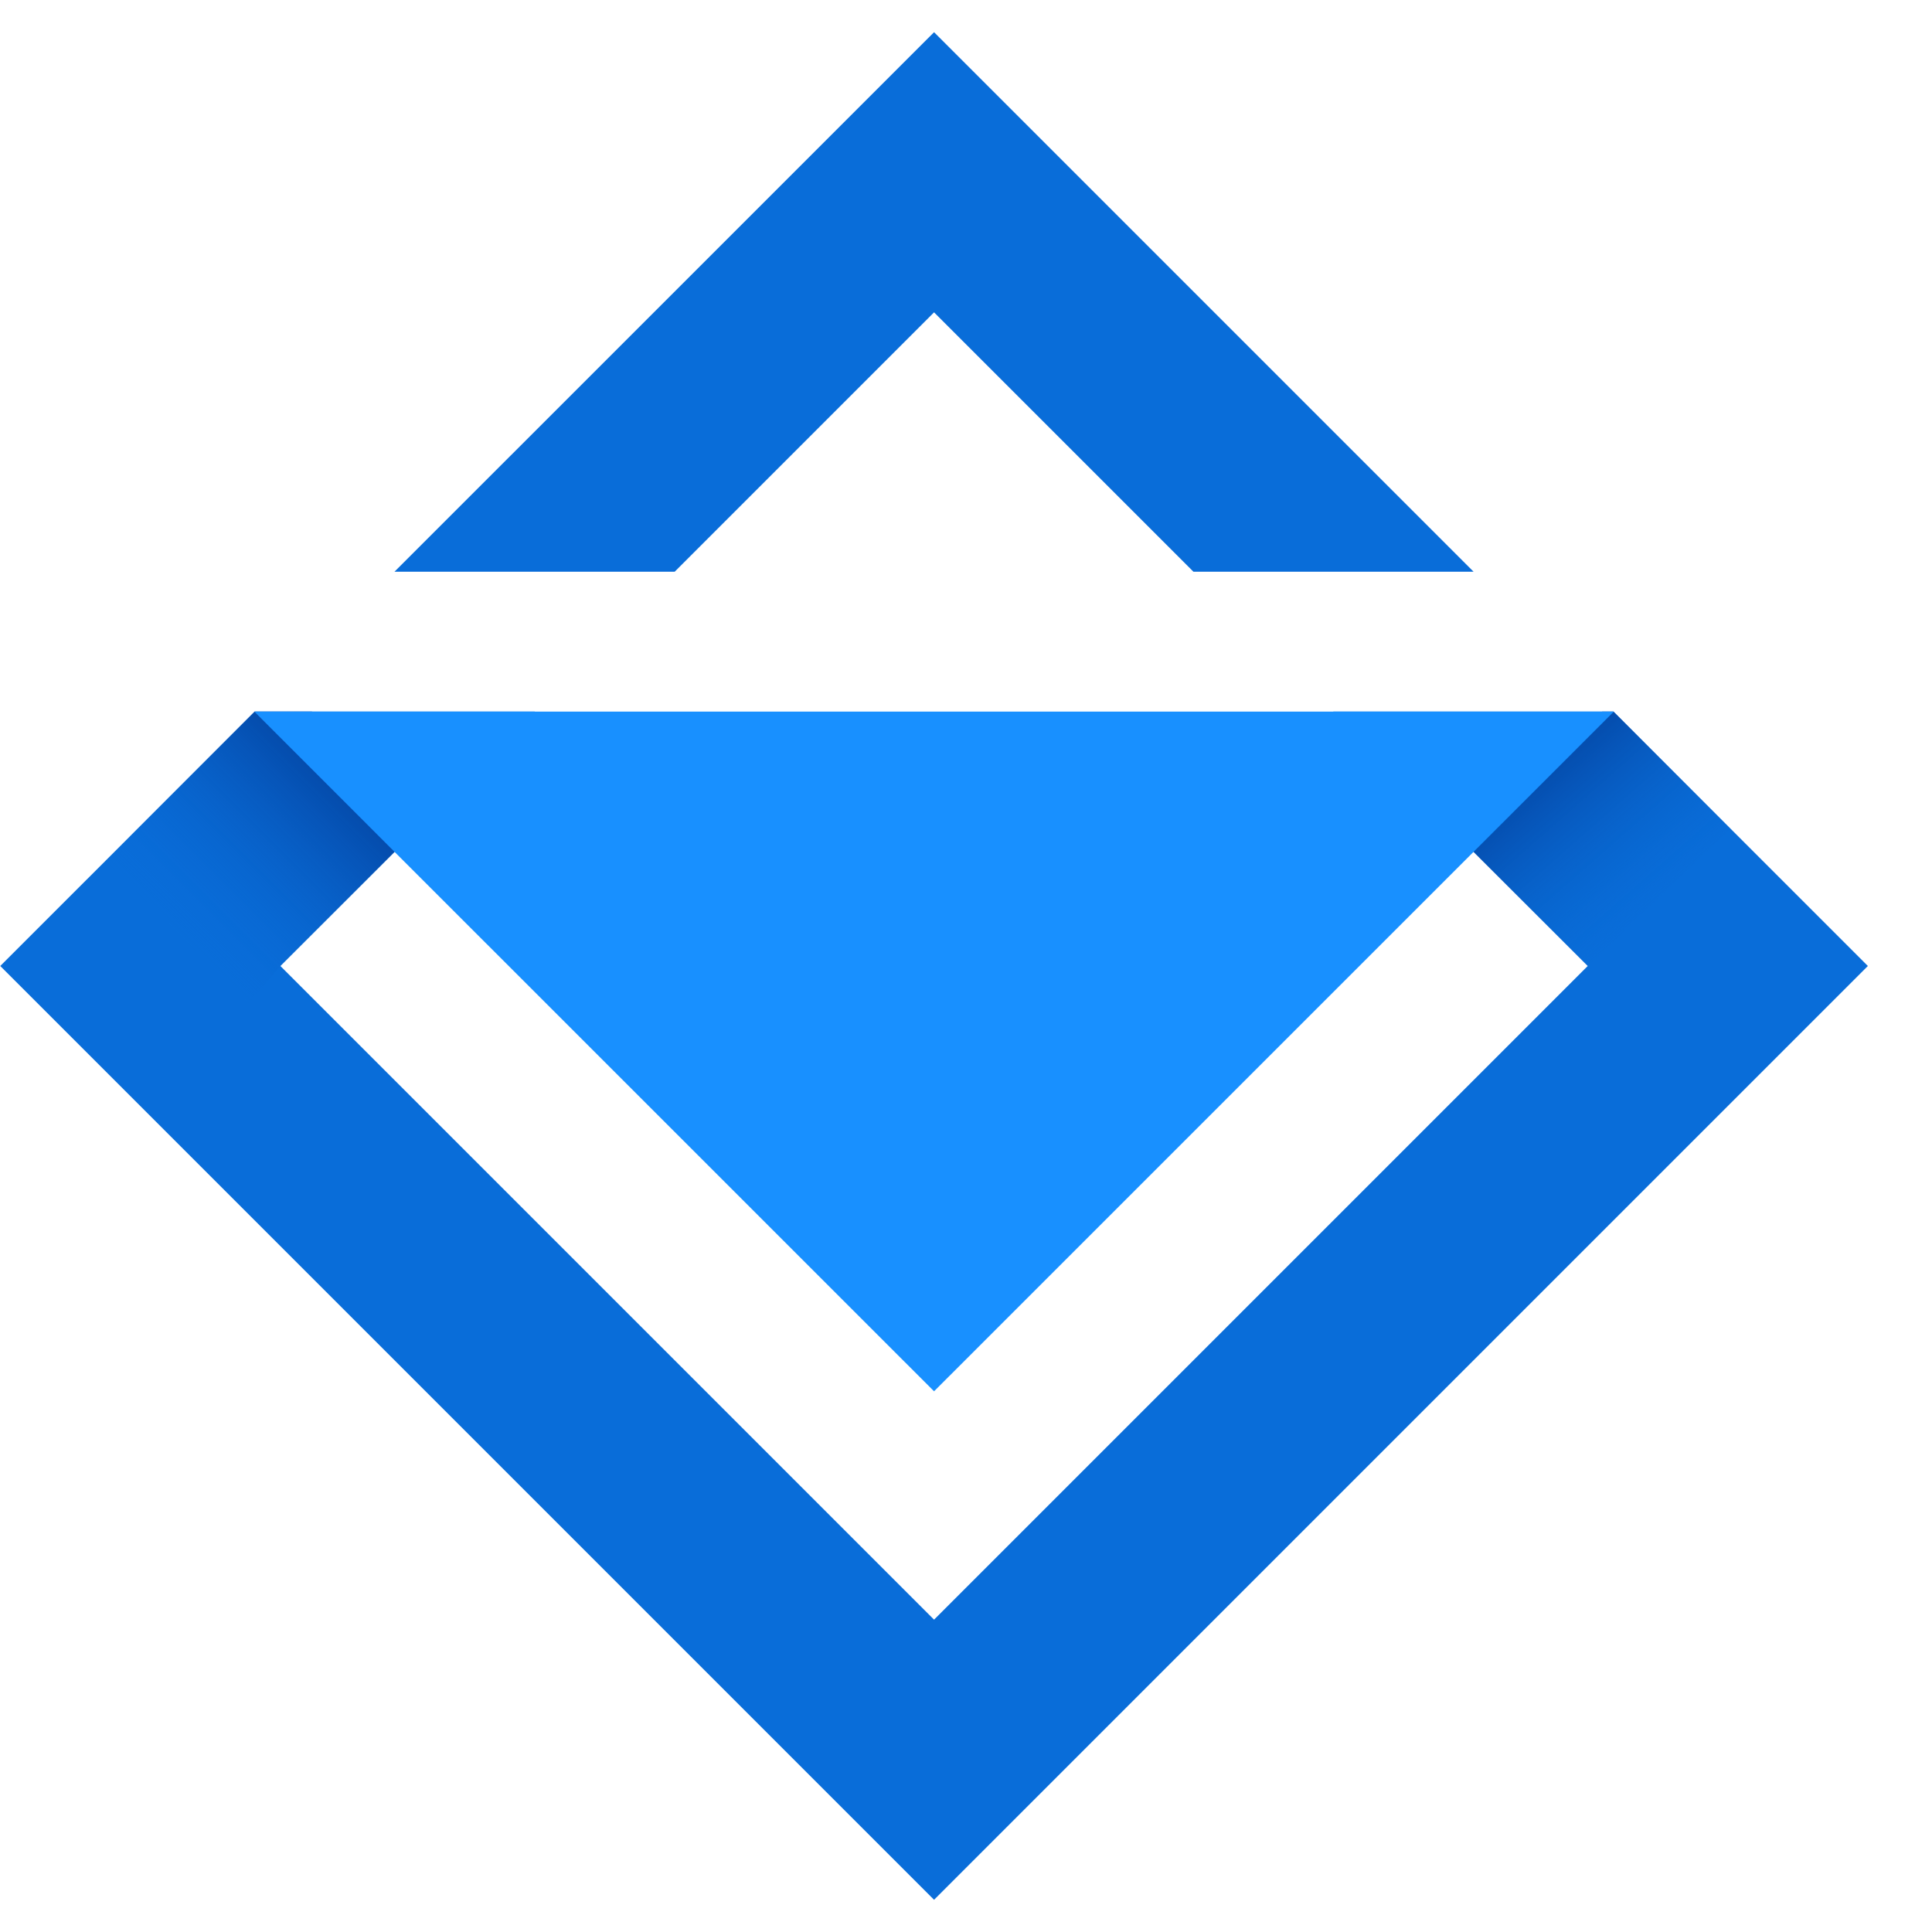
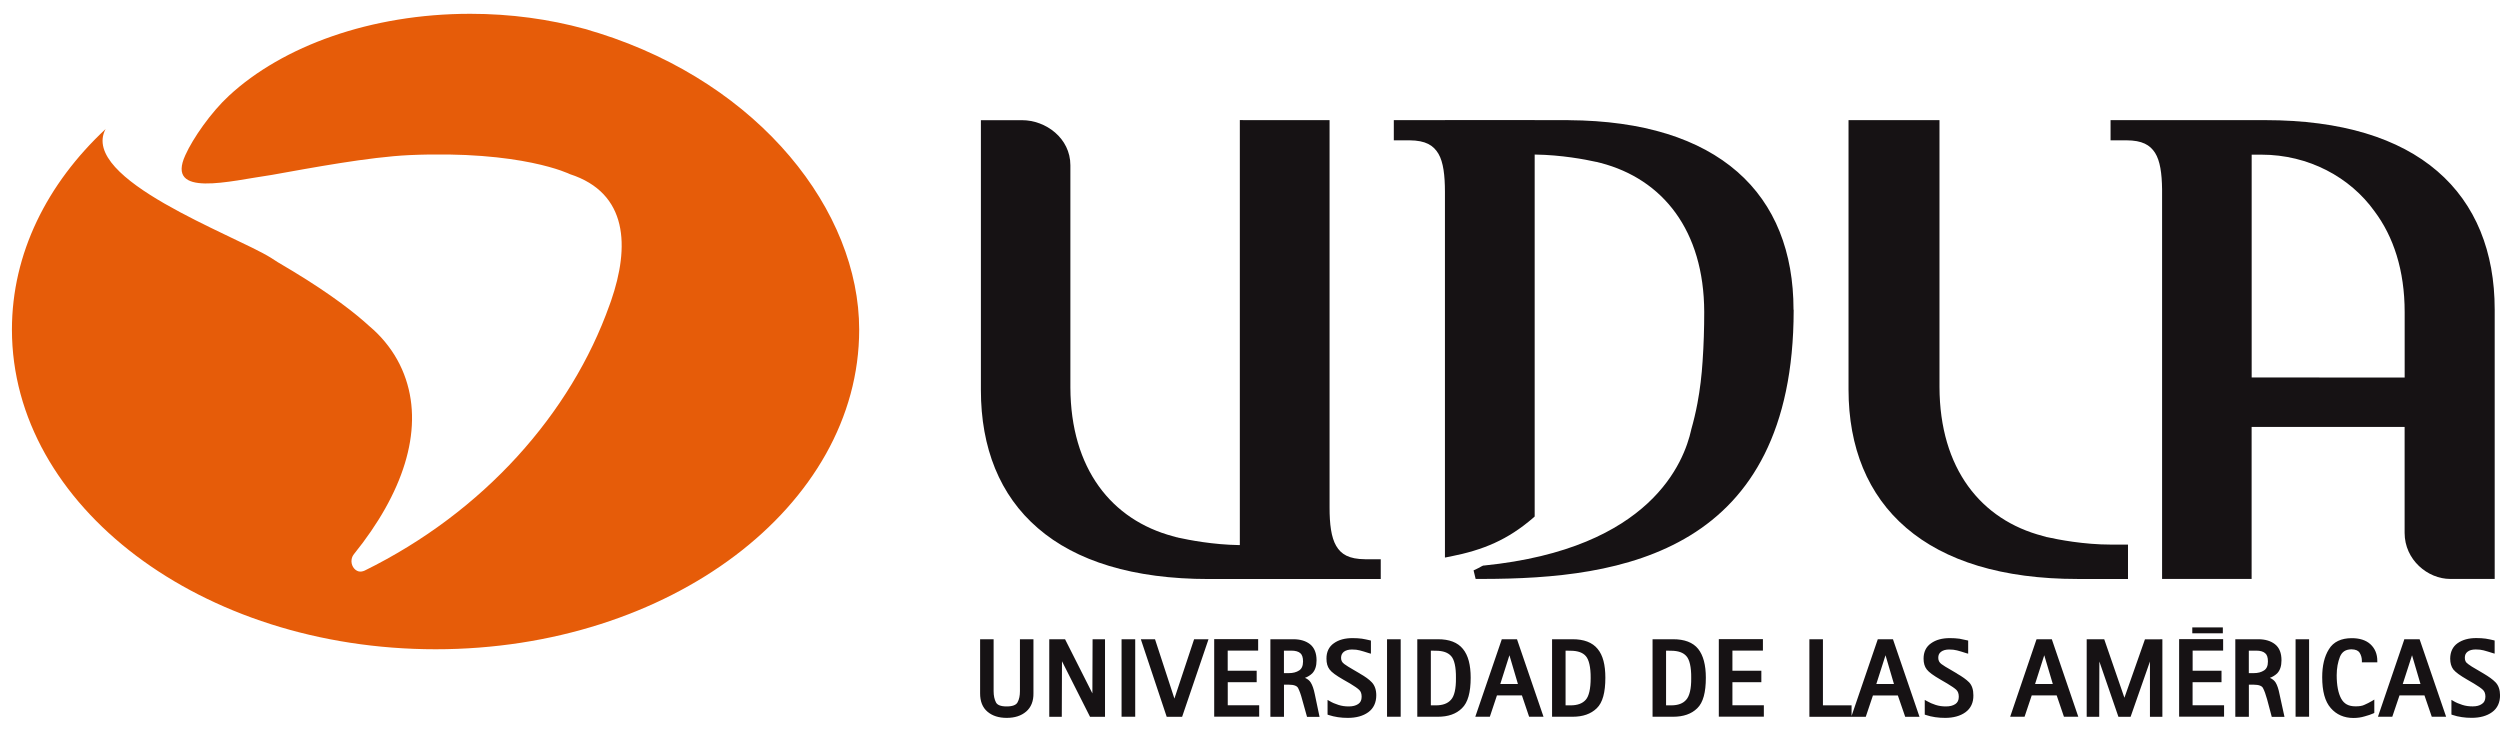
- <svg xmlns="http://www.w3.org/2000/svg" width="30" height="30" viewBox="0 0 30 30" fill="none">
-   <path d="M1.64 13.364L3.952 11.052L3.954 11.05H8.305L6.574 12.781L6.127 13.227L4.354 15L4.574 15.22L14.504 25.15L24.654 15L22.881 13.227L22.756 13.102L20.703 11.05H25.053L25.056 11.052L26.868 12.864L29.004 15L14.504 29.5L0.004 15L1.64 13.364ZM14.504 0.5L22.882 8.878H18.532L14.504 4.85L10.476 8.878H6.125L14.504 0.5Z" fill="#096DD9" />
-   <path d="M4.355 15L6.127 13.228L6.574 12.781L4.844 11.05H3.955L3.952 11.052L1.64 13.364L3.86 15.573L4.355 15Z" fill="url(#paint0_linear_112102_1824)" />
-   <path d="M22.881 13.228L24.654 15L24.479 15.176L24.48 15.176L26.869 12.865L25.057 11.052L25.054 11.05H24.878L22.756 13.102L22.881 13.228Z" fill="url(#paint1_linear_112102_1824)" />
-   <path d="M3.95 11.05L3.952 11.052L6.127 13.228L14.504 21.604L25.059 11.05H3.95Z" fill="#1890FF" />
-   <defs>
-     <linearGradient id="paint0_linear_112102_1824" x1="5.63" y1="11.589" x2="2.572" y2="14.647" gradientUnits="userSpaceOnUse">
-       <stop stop-color="#023B95" />
-       <stop offset="0.964" stop-color="#096CD9" stop-opacity="0" />
-     </linearGradient>
-     <linearGradient id="paint1_linear_112102_1824" x1="23.272" y1="11.628" x2="25.745" y2="14.438" gradientUnits="userSpaceOnUse">
-       <stop stop-color="#023B95" />
-       <stop offset="1" stop-color="#096DD9" stop-opacity="0" />
-     </linearGradient>
-   </defs>
+ <svg xmlns="http://www.w3.org/2000/svg" version="1.0" id="Capa_1" x="0px" y="0px" viewBox="0 0 509 150.5" style="enable-background:new 0 0 509 150.5;" xml:space="preserve">
+   <style type="text/css">
+ 	.st0{fill:#E65C09;}
+ 	.st1{fill:#161214;}
+ </style>
+   <g>
+     <path class="st0" d="M2.43,67.1c0-15.48,7.13-29.68,19.06-40.82c-5.35,10.18,26.17,21.55,33.63,26.18   c0.48,0.31,0.93,0.61,1.43,0.92c1.94,1.17,3.09,1.84,3.09,1.84c7.98,4.83,12.79,8.64,15.6,11.22c1.13,0.95,2.16,1.98,3.09,3.1   c1.95,2.34,3.37,4.89,4.3,7.67c3.58,10.67-0.62,23.28-10.55,35.59c-0.35,0.46-0.41,0.7-0.49,1.08c-0.19,1.11,0.49,2.22,1.44,2.46   c0.44,0.09,0.83,0,1.2-0.16c24.23-11.92,42.03-31.99,49.88-54.1l0.3-0.83c3.81-11.01,3.49-21.95-8.37-25.79   c0,0-9.77-4.89-32.7-3.88c-8.27,0.39-19.87,2.58-27.99,4.03c-8.67,1.24-21.65,4.75-17.61-4.03c1.54-3.43,5.21-8.7,8.89-12.1   C57.52,9.41,75.47,2.81,95.75,2.81c8.26,0,16.09,1.1,23.26,3.06l0.21,0.05l1.25,0.39l1.47,0.44   c32.91,10.41,52.99,36.26,52.99,60.36c0,35.94-38.62,65.08-86.25,65.08C41.03,132.18,2.43,103.05,2.43,67.1" />
+     <polygon class="st0" points="119.22,5.92 119,5.87 120.46,6.31  " />
+     <path class="st1" d="M376.36,79.29v0.02c0,11.75,3.92,21.47,11.76,28.17c7.84,6.73,19.51,10.4,34.9,10.4h3.83h3.16h3.25v-7h-2.35   h-0.9h-0.14h-0.05c-5.61,0-10.87-1.04-12.93-1.5c-0.08-0.01-0.12-0.02-0.17-0.03l-0.12-0.02v-0.02l-0.66-0.18   c-12.62-3.28-21.01-13.71-21.06-30.33V24.46h-2.88h-3.83h-11.81V79.29L376.36,79.29z" />
+     <path class="st1" d="M461.2,24.46h-3.83h-22.92h-4.74v4.11h3.24c3.2,0.01,4.79,0.94,5.82,2.55c1.03,1.62,1.39,4.19,1.43,7.4v79.35   h0.91h3.84h10.85h2.63V86.92h31.15v21.57c0,5.51,4.73,9.38,9.26,9.38h4.12h2.85h2.11V63.09v-0.07c0-11.74-3.86-21.45-11.68-28.17   C488.43,28.13,476.74,24.46,461.2,24.46 M458.56,76.85h-0.12V31.49h0.12c0.6,0,1.2,0,1.83,0h0.01h0.03   c9.61,0,18.07,4.6,23.03,11.54c3.86,5.15,6.13,12.02,6.13,20.51v13.33L458.56,76.85L458.56,76.85z" />
+     <path class="st1" d="M319.31,24.46h-6.86v-0.01H294.2v0.01h-10.42v4.11h3.21c3.29,0.03,4.85,1.01,5.88,2.74   c1,1.71,1.32,4.42,1.32,7.77v0.16v71.33v0.83v1.04v1.08l1.09-0.21c6.75-1.34,11.66-3.39,16.86-7.86l0.32-0.29V31.47h0.12   c5.32,0.07,10.21,1,12.26,1.46l0.17,0.04c0.05,0,0.08,0,0.08,0h0.02c0.08,0.04,0.18,0.06,0.24,0.07l0.56,0.14   c12.62,3.3,21.02,13.72,21.07,30.33c0,3.35-0.1,6.69-0.33,10.02c-0.18,2.86-0.52,5.75-1.05,8.57c-0.34,1.81-0.77,3.62-1.28,5.41   v0.04c-1.42,6.34-8.03,24.14-42.16,27.59h-0.14l-0.16,0.06c-0.2,0.1-0.42,0.2-0.64,0.35c-0.38,0.21-0.78,0.37-1.2,0.58l0.42,1.74   c0.29-0.02,1.12,0,1.51,0c14.08-0.02,29.8-1.29,42.15-8.84c12.34-7.54,21.07-21.38,21.09-45.83V63.1c-0.03-0.04,0-0.06-0.03-0.06   c0-11.67-3.74-21.35-11.43-28.06c-7.68-6.71-19.16-10.42-34.37-10.51" />
+     <path class="st1" d="M277.92,113.86L277.92,113.86c-3.3-0.03-4.88-1.01-5.88-2.73c-1.01-1.73-1.34-4.44-1.34-7.79v-0.15V24.46   h-0.94h-14.52l-2.81-0.01v86.53h-0.13c-5.35-0.08-10.24-1.04-12.29-1.49l-0.13-0.02v-0.02c-0.07-0.02-0.15-0.03-0.23-0.05v0.01   l-0.67-0.19c-0.03,0-0.04-0.02-0.09-0.02c-0.04,0-0.04-0.01-0.04-0.01c-12.53-3.34-20.86-13.74-20.92-30.29V36.15v-1.17v-1.33   c0-5.52-5.01-9.18-9.83-9.18h-0.01h-8.38v54.92v0.04c0,11.73,3.83,21.42,11.61,28.11c7.75,6.7,19.37,10.35,34.79,10.35h3.8h26.49   h4.72v-4.02H277.92z" />
+     <path class="st1" d="M207.66,140.72c0,0.92-0.15,1.67-0.49,2.28c-0.28,0.52-0.97,0.83-2.22,0.83c-1.23,0-1.91-0.31-2.17-0.82   c-0.31-0.61-0.48-1.35-0.48-2.29v-10.57h-2.75v11c-0.01,1.63,0.49,2.91,1.51,3.76c0.99,0.84,2.3,1.25,3.9,1.25   c1.62,0,2.94-0.41,3.96-1.28c1.01-0.86,1.52-2.14,1.49-3.73v-11h-2.75V140.72z M222.41,141.17l-5.56-11.01l-3.22-0.01v0.29v15.5   h2.55l0.04-11.31l5.71,11.31h3.05v-15.78h-2.53L222.41,141.17z M228.35,130.44v15.49h2.78v-15.78h-2.78V130.44z M239.11,142.23   l-3.95-12.08l-2.88,0.01l0.12,0.37l5.14,15.41h3.14l5.37-15.78l-2.93-0.01L239.11,142.23z M249.96,138.89h5.9v-2.04v-0.29h-5.9   v-4.1h6.2v-2.04v-0.29h-8.95v0.29v15.5h9.16v-2.05v-0.28h-6.4V138.89L249.96,138.89z M266.86,138.95   c-0.24-0.39-0.63-0.71-1.17-0.94c0.59-0.21,1.08-0.53,1.49-0.92c0.6-0.63,0.87-1.53,0.87-2.66c0-1.44-0.44-2.56-1.33-3.27   c-0.88-0.68-2.01-1.01-3.39-1.01h-4.68v0.29v15.5h2.77v-6.54h0.98c1.1,0,1.69,0.27,1.9,0.7c0.26,0.52,0.56,1.29,0.81,2.28l1,3.57   h2.55l-0.96-4.58C267.48,140.29,267.21,139.5,266.86,138.95 M264.51,136.5c-0.56,0.37-1.26,0.55-2.1,0.55h-1v-4.58h1.5   c0.84,0,1.45,0.18,1.83,0.51c0.36,0.3,0.56,0.86,0.56,1.69C265.29,135.58,265.04,136.15,264.51,136.5 M276.88,137.15v-0.01   l-1.5-0.88c-0.61-0.34-1.17-0.7-1.68-1.06c-0.45-0.33-0.66-0.71-0.66-1.26c0-0.56,0.21-0.94,0.57-1.24c0.4-0.3,0.95-0.46,1.67-0.46   c0.62,0,1.14,0.06,1.57,0.18c0.47,0.13,1.1,0.3,1.9,0.57l0.37,0.1v-2.67l-0.19-0.05c-0.51-0.13-1.07-0.23-1.62-0.33   c-0.57-0.08-1.2-0.12-1.93-0.12c-1.55,0-2.83,0.34-3.81,1.05c-1,0.69-1.52,1.79-1.5,3.14c0,0.9,0.19,1.62,0.63,2.19   c0.42,0.58,1.35,1.24,2.79,2.07l1.41,0.81c0.86,0.52,1.49,0.95,1.84,1.29c0.32,0.31,0.49,0.75,0.49,1.39c0,0.72-0.25,1.17-0.7,1.48   c-0.51,0.34-1.14,0.49-1.92,0.49c-0.74,0-1.44-0.09-2.1-0.31c-0.68-0.21-1.28-0.47-1.79-0.78l-0.43-0.24v2.99l0.17,0.07   c0.64,0.21,1.31,0.37,1.95,0.46c0.65,0.1,1.34,0.14,2.02,0.14c1.69,0,3.08-0.38,4.15-1.15c1.08-0.78,1.63-1.97,1.63-3.45   c0-1.11-0.31-2.01-0.91-2.64C278.75,138.33,277.95,137.76,276.88,137.15 M282.4,130.44v15.49h2.78v-15.78h-2.78V130.44z    M292.75,130.15h-4.19v0.29v15.49h4.19c2.08,0,3.72-0.56,4.9-1.73c1.22-1.16,1.78-3.25,1.78-6.22c0-2.59-0.5-4.55-1.58-5.86   C296.78,130.79,295.05,130.14,292.75,130.15 M295.43,142.46c-0.65,0.76-1.67,1.15-3.09,1.15h-1.02v-11.14l1,0.02   c1.5,0,2.51,0.38,3.14,1.1c0.63,0.69,1,2.2,0.97,4.46C296.46,140.25,296.09,141.75,295.43,142.46 M305.76,130.15l-0.06,0.2   l-5.33,15.58h2.96l1.45-4.35h5.08l1.47,4.35h2.93l-5.4-15.78H305.76L305.76,130.15z M305.46,139.26l1.86-5.85l1.73,5.85H305.46z    M320.16,130.15H316v0.29v15.49h4.16h0.02c2.08,0,3.72-0.56,4.92-1.73c1.21-1.16,1.75-3.25,1.75-6.22c0-2.59-0.48-4.55-1.57-5.86   C324.2,130.79,322.47,130.14,320.16,130.15 M322.87,142.46c-0.65,0.76-1.68,1.15-3.1,1.15h-1.02v-11.14l0.99,0.02   c1.51,0,2.52,0.38,3.14,1.1c0.61,0.69,1,2.2,0.98,4.46C323.86,140.25,323.5,141.75,322.87,142.46 M340.63,130.15h-4.17v0.29v15.49   h4.17h0.01c2.08,0,3.74-0.56,4.92-1.73c1.21-1.16,1.75-3.25,1.75-6.22c0-2.59-0.52-4.55-1.56-5.86   C344.69,130.79,342.93,130.14,340.63,130.15 M343.32,142.46c-0.64,0.76-1.65,1.15-3.08,1.15h-1.03v-11.14l1,0.02   c1.49,0,2.52,0.38,3.14,1.1c0.63,0.69,1.01,2.2,0.98,4.46C344.36,140.25,343.97,141.75,343.32,142.46 M352.72,138.89h5.89v-2.04   v-0.29h-5.89v-4.1h6.21v-2.04v-0.29h-8.98v0.29v15.5h9.17v-2.05v-0.28h-6.4V138.89z M382.32,130.15l-0.07,0.2l-5.27,15.42v-1.88   v-0.28h-5.83v-13.45h-2.76v0.29v15.49h8.59h2.89l1.46-4.35h5.07l1.5,4.35h2.91l-5.4-15.78H382.32z M382.02,139.26l1.87-5.85   l1.72,5.85H382.02z M398.45,137.15l0.01-0.01l-1.49-0.88c-0.63-0.34-1.19-0.7-1.7-1.06c-0.43-0.33-0.63-0.71-0.64-1.26   c0-0.56,0.17-0.94,0.57-1.24c0.4-0.3,0.94-0.46,1.65-0.46c0.63,0,1.14,0.06,1.6,0.18c0.47,0.13,1.1,0.3,1.9,0.57l0.37,0.1v-2.67   l-0.21-0.05c-0.53-0.13-1.06-0.23-1.58-0.33c-0.59-0.08-1.24-0.12-1.94-0.12c-1.56,0-2.83,0.34-3.82,1.05   c-1.02,0.69-1.54,1.79-1.53,3.14c0,0.9,0.21,1.62,0.65,2.19c0.44,0.58,1.37,1.24,2.8,2.07l1.39,0.81c0.86,0.52,1.5,0.95,1.85,1.29   c0.3,0.31,0.48,0.75,0.48,1.39c0,0.72-0.25,1.17-0.69,1.48c-0.52,0.34-1.14,0.49-1.94,0.49c-0.72,0-1.42-0.09-2.09-0.31   c-0.66-0.21-1.25-0.47-1.77-0.78l-0.44-0.24v2.99l0.19,0.07c0.63,0.21,1.28,0.37,1.95,0.46c0.65,0.1,1.33,0.14,2.02,0.14   c1.65,0,3.08-0.38,4.13-1.15c1.08-0.78,1.64-1.97,1.61-3.45c0-1.11-0.27-2.01-0.87-2.64C400.32,138.33,399.51,137.76,398.45,137.15    M414.65,130.15l-0.08,0.2l-5.3,15.58h2.93l1.46-4.35h5.08l1.48,4.35h2.92l-5.39-15.78H414.65L414.65,130.15z M414.34,139.26   l1.87-5.85l1.74,5.85H414.34z M432.53,142.06l-4.11-11.91h-3.57v0.29v15.5h2.55l0.03-11.26l3.88,11.26h2.48l3.94-11.26v11.26h2.53   v-15.78l-3.55,0.01L432.53,142.06z M446.42,138.89h5.88v-2.04v-0.29h-5.88v-4.1h6.21v-2.04v-0.29h-8.96v0.29v15.5h9.15v-2.05v-0.28   h-6.41V138.89z M463.31,138.95c-0.25-0.39-0.64-0.71-1.16-0.94c0.58-0.21,1.08-0.53,1.49-0.92c0.6-0.63,0.87-1.53,0.87-2.66   c0-1.44-0.42-2.56-1.33-3.27c-0.88-0.68-2.02-1.01-3.39-1.01h-4.68v0.29v15.5h2.76v-6.54h0.97c1.1,0,1.71,0.27,1.91,0.7   c0.28,0.52,0.55,1.29,0.83,2.28l0.95,3.57h2.59l-1-4.58C463.91,140.29,463.65,139.5,463.31,138.95 M460.96,136.5   c-0.57,0.37-1.25,0.55-2.1,0.55h-1v-4.58h1.5c0.83,0,1.44,0.18,1.81,0.51c0.39,0.3,0.58,0.86,0.58,1.69   C461.75,135.58,461.49,136.15,460.96,136.5 M467.38,130.44v15.49h2.75v-15.78h-2.75V130.44z M478.82,129.93   c-2.13,0-3.74,0.74-4.65,2.25c-0.93,1.48-1.37,3.38-1.37,5.69c0,2.84,0.55,4.94,1.75,6.3c1.14,1.32,2.72,2.01,4.6,2.01   c0.79,0,1.56-0.1,2.3-0.33c0.71-0.19,1.3-0.39,1.79-0.61l0.17-0.1v-0.16v-2.06v-0.49l-0.42,0.26c-0.59,0.33-1.11,0.62-1.61,0.82   c-0.42,0.21-1.04,0.31-1.81,0.3c-1.42,0-2.32-0.51-2.91-1.58c-0.59-1.09-0.91-2.68-0.91-4.75c0-1.46,0.25-2.71,0.67-3.78   c0.44-1.02,1.14-1.47,2.34-1.5c0.88,0.02,1.38,0.27,1.66,0.69c0.31,0.51,0.46,1.06,0.46,1.67v0.29h3.14v-0.29   c0-1.39-0.47-2.54-1.41-3.4C481.7,130.33,480.41,129.93,478.82,129.93 M489.51,130.15l-0.05,0.2l-5.31,15.58h2.92l1.47-4.35h5.08   l1.49,4.35h2.92l-5.4-15.78H489.51L489.51,130.15z M489.2,139.26l1.89-5.85l1.72,5.85H489.2z M508.09,138.92   c-0.57-0.59-1.38-1.16-2.44-1.79l-1.49-0.88c-0.62-0.34-1.19-0.7-1.67-1.06c-0.48-0.33-0.65-0.71-0.65-1.26   c0-0.56,0.17-0.94,0.56-1.24c0.38-0.3,0.94-0.46,1.65-0.46c0.62,0,1.16,0.06,1.6,0.18c0.45,0.13,1.1,0.3,1.91,0.57l0.35,0.1v-2.67   l-0.19-0.05c-0.52-0.13-1.05-0.23-1.62-0.33c-0.57-0.08-1.21-0.12-1.92-0.12c-1.55,0-2.81,0.34-3.82,1.05   c-0.98,0.69-1.5,1.79-1.5,3.14c0,0.9,0.21,1.62,0.63,2.19c0.46,0.58,1.38,1.24,2.81,2.07l1.39,0.81c0.88,0.52,1.48,0.95,1.84,1.29   c0.32,0.31,0.5,0.75,0.5,1.39c-0.02,0.72-0.24,1.17-0.72,1.48c-0.47,0.34-1.11,0.49-1.87,0.49c-0.78,0-1.46-0.09-2.12-0.31   c-0.66-0.21-1.29-0.47-1.8-0.78l-0.41-0.24v2.99l0.19,0.07c0.63,0.21,1.27,0.37,1.94,0.46c0.63,0.1,1.31,0.14,1.99,0.14   c1.7,0,3.08-0.38,4.15-1.15c1.09-0.78,1.63-1.97,1.63-3.45C509,140.45,508.7,139.55,508.09,138.92" />
+     <rect x="446.35" y="127.74" class="st1" width="6.22" height="1.2" />
+   </g>
</svg>
